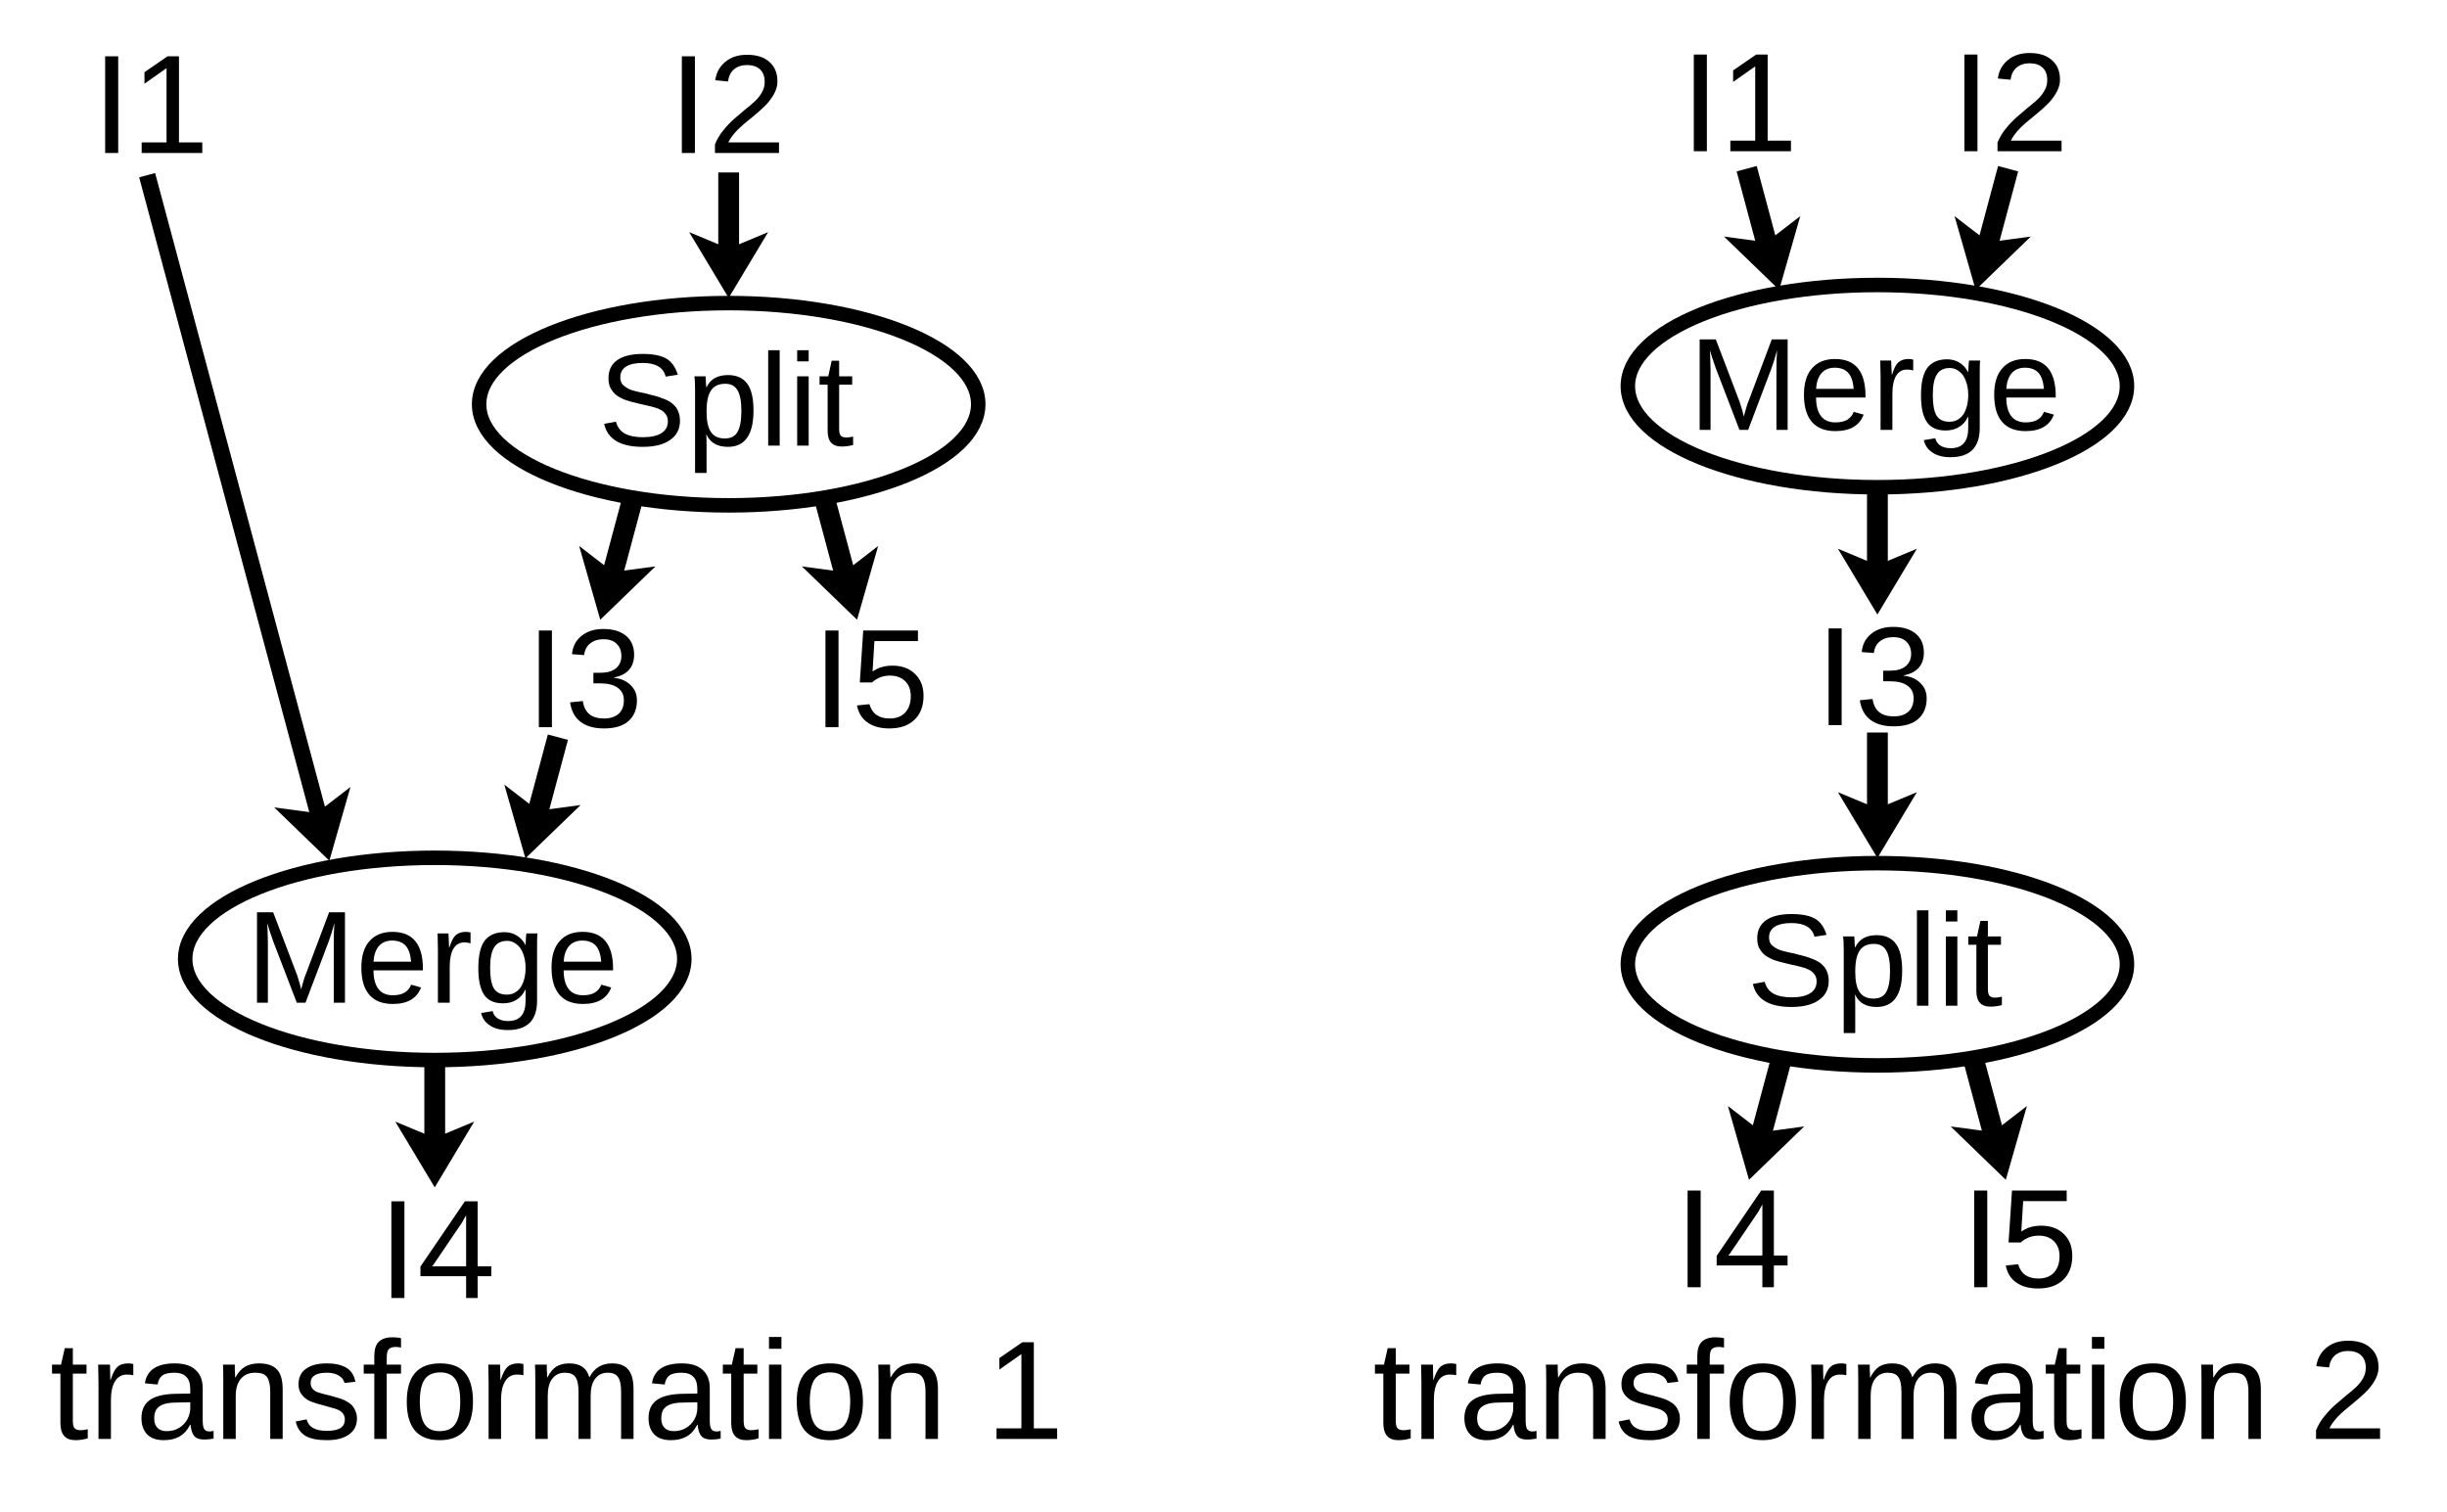
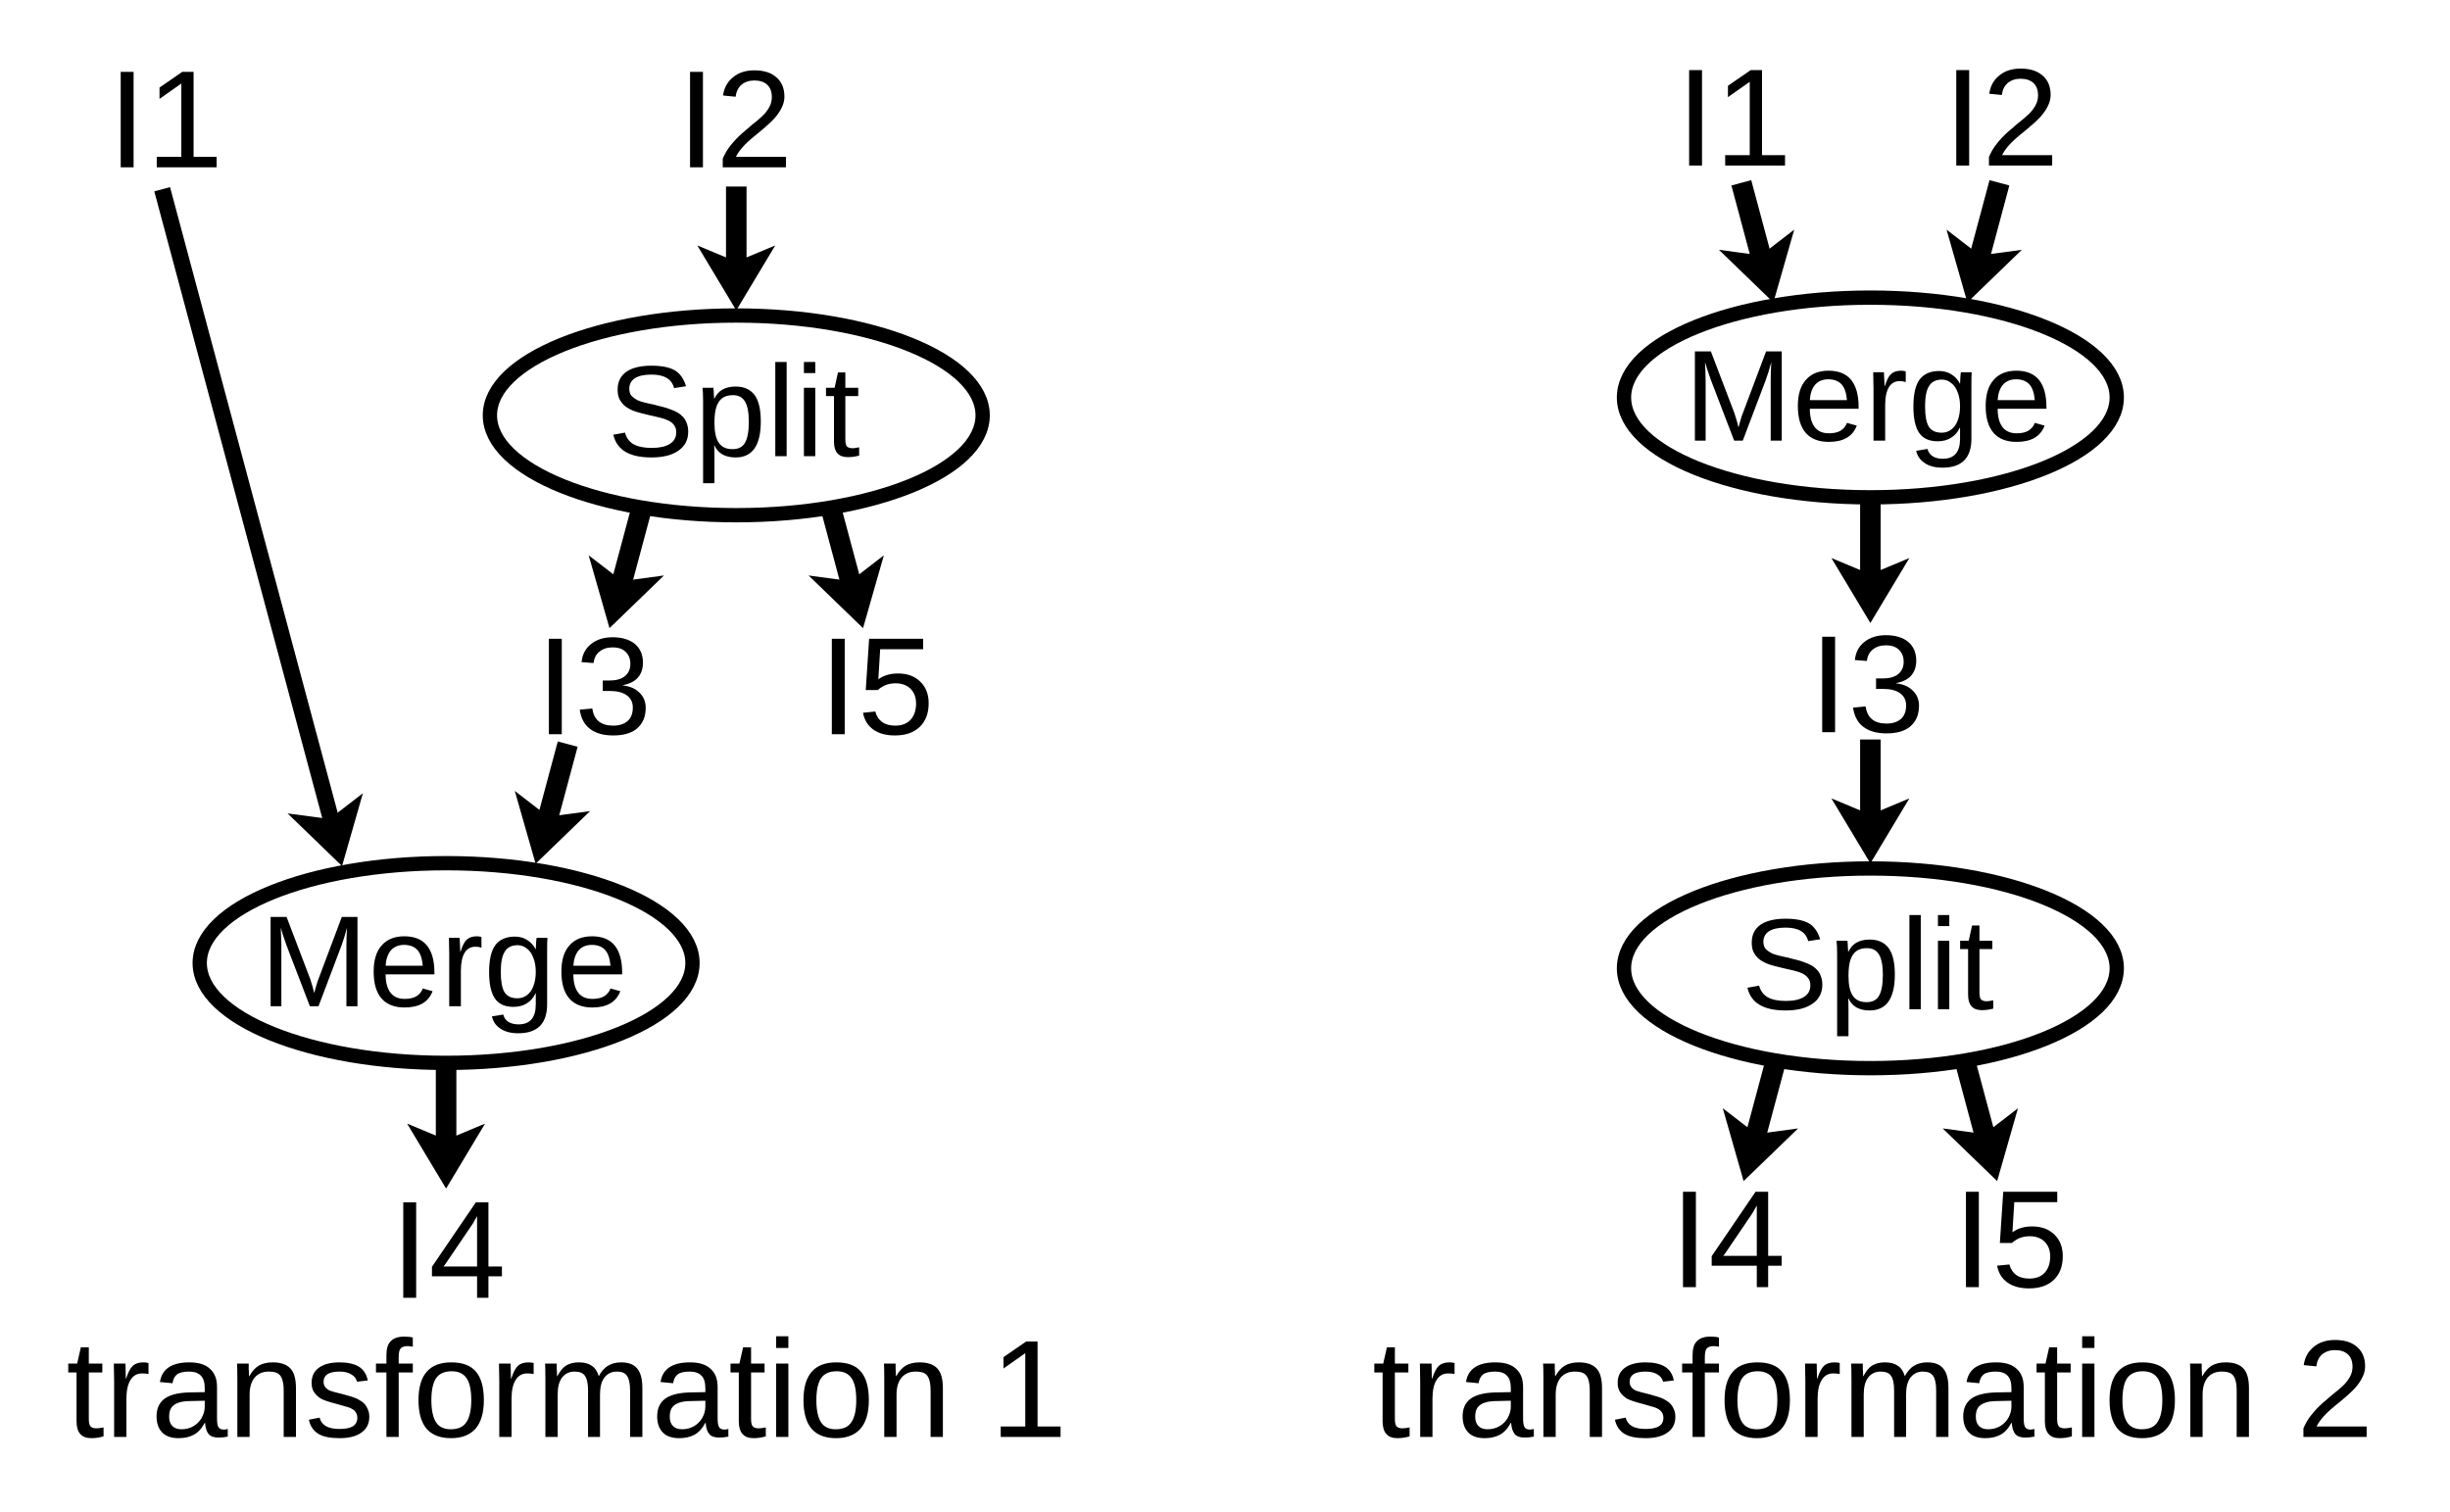
- <svg xmlns="http://www.w3.org/2000/svg" xmlns:xlink="http://www.w3.org/1999/xlink" width="123mm" height="76mm" viewBox="0 0 123 76" version="1.1" id="svg1" xml:space="preserve">
+ <svg xmlns="http://www.w3.org/2000/svg" xmlns:xlink="http://www.w3.org/1999/xlink" width="94mm" height="58mm" viewBox="0 0 94 58" version="1.1" id="svg1" xml:space="preserve">
  <defs id="defs1">
    <linearGradient id="swatch1" gradientTransform="translate(19650.838,-1777.801)">
      <stop style="stop-color:#9f9f9f;stop-opacity:1;" offset="0" id="stop1" />
    </linearGradient>
    <linearGradient xlink:href="#swatch1" id="linearGradient13" gradientUnits="userSpaceOnUse" gradientTransform="translate(0.05680364,2.197014)" x1="15.919" y1="52.391" x2="21.859" y2="52.391" />
    <linearGradient xlink:href="#swatch1" id="linearGradient15" gradientUnits="userSpaceOnUse" x1="15.919" y1="52.391" x2="21.859" y2="52.391" gradientTransform="translate(-11.84447,8.1573)" />
    <linearGradient xlink:href="#swatch1" id="linearGradient17" gradientUnits="userSpaceOnUse" gradientTransform="translate(-5.899609,8.1573)" x1="15.919" y1="52.391" x2="21.859" y2="52.391" />
    <linearGradient xlink:href="#swatch1" id="linearGradient20" gradientUnits="userSpaceOnUse" gradientTransform="translate(-11.84614,14.11251)" x1="15.919" y1="52.391" x2="21.859" y2="52.391" />
    <linearGradient xlink:href="#swatch1" id="linearGradient23" gradientUnits="userSpaceOnUse" gradientTransform="translate(-5.901283,14.1106)" x1="15.919" y1="52.391" x2="21.859" y2="52.391" />
    <linearGradient xlink:href="#swatch1" id="linearGradient159" gradientUnits="userSpaceOnUse" gradientTransform="translate(11.93654,67.82194)" x1="15.919" y1="52.391" x2="21.859" y2="52.391" />
    <linearGradient xlink:href="#swatch1" id="linearGradient171" gradientUnits="userSpaceOnUse" gradientTransform="translate(23.83905,67.82385)" x1="15.919" y1="52.391" x2="21.859" y2="52.391" />
    <linearGradient xlink:href="#swatch1" id="linearGradient183" gradientUnits="userSpaceOnUse" gradientTransform="translate(41.73078,-3.768975)" x1="15.919" y1="52.391" x2="21.859" y2="52.391" />
    <linearGradient xlink:href="#swatch1" id="linearGradient193" gradientUnits="userSpaceOnUse" gradientTransform="translate(47.68843,-3.768975)" x1="15.919" y1="52.391" x2="21.859" y2="52.391" />
    <linearGradient xlink:href="#swatch1" id="linearGradient197" gradientUnits="userSpaceOnUse" gradientTransform="translate(53.63329,-3.768975)" x1="15.919" y1="52.391" x2="21.859" y2="52.391" />
    <linearGradient xlink:href="#swatch1" id="linearGradient203" gradientUnits="userSpaceOnUse" gradientTransform="translate(59.59322,-3.768975)" x1="15.919" y1="52.391" x2="21.859" y2="52.391" />
    <linearGradient xlink:href="#swatch1" id="linearGradient205" gradientUnits="userSpaceOnUse" gradientTransform="translate(65.53809,-3.768975)" x1="15.919" y1="52.391" x2="21.859" y2="52.391" />
    <linearGradient xlink:href="#swatch1" id="linearGradient208" gradientUnits="userSpaceOnUse" gradientTransform="translate(59.59155,2.186238)" x1="15.919" y1="52.391" x2="21.859" y2="52.391" />
    <linearGradient xlink:href="#swatch1" id="linearGradient210" gradientUnits="userSpaceOnUse" gradientTransform="translate(71.49573,-3.767057)" x1="15.919" y1="52.391" x2="21.859" y2="52.391" />
    <linearGradient xlink:href="#swatch1" id="linearGradient214" gradientUnits="userSpaceOnUse" gradientTransform="translate(77.4406,-3.767057)" x1="15.919" y1="52.391" x2="21.859" y2="52.391" />
    <linearGradient xlink:href="#swatch1" id="linearGradient216" gradientUnits="userSpaceOnUse" gradientTransform="translate(35.77485,20.11512)" x1="15.919" y1="52.391" x2="21.859" y2="52.391" />
    <linearGradient xlink:href="#swatch1" id="linearGradient218" gradientUnits="userSpaceOnUse" gradientTransform="translate(41.71971,20.11512)" x1="15.919" y1="52.391" x2="21.859" y2="52.391" />
    <linearGradient xlink:href="#swatch1" id="linearGradient221" gradientUnits="userSpaceOnUse" gradientTransform="translate(35.77318,26.07033)" x1="15.919" y1="52.391" x2="21.859" y2="52.391" />
    <linearGradient xlink:href="#swatch1" id="linearGradient224" gradientUnits="userSpaceOnUse" gradientTransform="translate(41.71804,26.07033)" x1="15.919" y1="52.391" x2="21.859" y2="52.391" />
    <linearGradient xlink:href="#swatch1" id="linearGradient228" gradientUnits="userSpaceOnUse" gradientTransform="translate(47.67736,20.11512)" x1="15.919" y1="52.391" x2="21.859" y2="52.391" />
    <linearGradient xlink:href="#swatch1" id="linearGradient232" gradientUnits="userSpaceOnUse" gradientTransform="translate(53.62222,20.11512)" x1="15.919" y1="52.391" x2="21.859" y2="52.391" />
    <linearGradient xlink:href="#swatch1" id="linearGradient238" gradientUnits="userSpaceOnUse" gradientTransform="translate(59.58216,20.11512)" x1="15.919" y1="52.391" x2="21.859" y2="52.391" />
    <linearGradient xlink:href="#swatch1" id="linearGradient240" gradientUnits="userSpaceOnUse" gradientTransform="translate(65.52702,20.11512)" x1="15.919" y1="52.391" x2="21.859" y2="52.391" />
    <linearGradient xlink:href="#swatch1" id="linearGradient243" gradientUnits="userSpaceOnUse" gradientTransform="translate(59.58048,26.07033)" x1="15.919" y1="52.391" x2="21.859" y2="52.391" />
    <linearGradient xlink:href="#swatch1" id="linearGradient245" gradientUnits="userSpaceOnUse" gradientTransform="translate(71.48466,20.11704)" x1="15.919" y1="52.391" x2="21.859" y2="52.391" />
    <linearGradient xlink:href="#swatch1" id="linearGradient249" gradientUnits="userSpaceOnUse" gradientTransform="translate(77.42953,20.11704)" x1="15.919" y1="52.391" x2="21.859" y2="52.391" />
    <linearGradient xlink:href="#swatch1" id="linearGradient251" gradientUnits="userSpaceOnUse" gradientTransform="translate(35.77025,43.92707)" x1="15.919" y1="52.391" x2="21.859" y2="52.391" />
    <linearGradient xlink:href="#swatch1" id="linearGradient253" gradientUnits="userSpaceOnUse" gradientTransform="translate(41.71511,43.92707)" x1="15.919" y1="52.391" x2="21.859" y2="52.391" />
    <linearGradient xlink:href="#swatch1" id="linearGradient256" gradientUnits="userSpaceOnUse" gradientTransform="translate(35.76858,49.88228)" x1="15.919" y1="52.391" x2="21.859" y2="52.391" />
    <linearGradient xlink:href="#swatch1" id="linearGradient259" gradientUnits="userSpaceOnUse" gradientTransform="translate(41.71344,49.88228)" x1="15.919" y1="52.391" x2="21.859" y2="52.391" />
    <linearGradient xlink:href="#swatch1" id="linearGradient263" gradientUnits="userSpaceOnUse" gradientTransform="translate(47.67276,43.92707)" x1="15.919" y1="52.391" x2="21.859" y2="52.391" />
    <linearGradient xlink:href="#swatch1" id="linearGradient267" gradientUnits="userSpaceOnUse" gradientTransform="translate(53.61762,43.92707)" x1="15.919" y1="52.391" x2="21.859" y2="52.391" />
    <linearGradient xlink:href="#swatch1" id="linearGradient273" gradientUnits="userSpaceOnUse" gradientTransform="translate(59.57756,43.92707)" x1="15.919" y1="52.391" x2="21.859" y2="52.391" />
    <linearGradient xlink:href="#swatch1" id="linearGradient275" gradientUnits="userSpaceOnUse" gradientTransform="translate(65.52242,43.92707)" x1="15.919" y1="52.391" x2="21.859" y2="52.391" />
    <linearGradient xlink:href="#swatch1" id="linearGradient278" gradientUnits="userSpaceOnUse" gradientTransform="translate(59.57588,49.88228)" x1="15.919" y1="52.391" x2="21.859" y2="52.391" />
    <linearGradient xlink:href="#swatch1" id="linearGradient280" gradientUnits="userSpaceOnUse" gradientTransform="translate(71.48006,43.92899)" x1="15.919" y1="52.391" x2="21.859" y2="52.391" />
    <linearGradient xlink:href="#swatch1" id="linearGradient284" gradientUnits="userSpaceOnUse" gradientTransform="translate(77.42493,43.92899)" x1="15.919" y1="52.391" x2="21.859" y2="52.391" />
    <linearGradient xlink:href="#swatch1" id="linearGradient286" gradientUnits="userSpaceOnUse" gradientTransform="translate(35.75918,67.81116)" x1="15.919" y1="52.391" x2="21.859" y2="52.391" />
    <linearGradient xlink:href="#swatch1" id="linearGradient288" gradientUnits="userSpaceOnUse" gradientTransform="translate(41.70405,67.81116)" x1="15.919" y1="52.391" x2="21.859" y2="52.391" />
    <linearGradient xlink:href="#swatch1" id="linearGradient296" gradientUnits="userSpaceOnUse" gradientTransform="translate(35.75751,73.76638)" x1="15.919" y1="52.391" x2="21.859" y2="52.391" />
    <linearGradient xlink:href="#swatch1" id="linearGradient306" gradientUnits="userSpaceOnUse" gradientTransform="translate(41.70237,73.76638)" x1="15.919" y1="52.391" x2="21.859" y2="52.391" />
    <linearGradient xlink:href="#swatch1" id="linearGradient313" gradientUnits="userSpaceOnUse" gradientTransform="translate(47.66169,67.81116)" x1="15.919" y1="52.391" x2="21.859" y2="52.391" />
  </defs>
  <g id="layer1">
-     <g id="g8" transform="translate(1.5875)">
+     <g id="g8" transform="matrix(0.7535658,0,0,0.7535658,1.844442,0.6236209)">
      <g id="g6" transform="translate(-7.118528)">
        <text xml:space="preserve" style="font-style:normal;font-weight:normal;font-size:7.056px;line-height:1.25;font-family:sans-serif;fill:#000000;fill-opacity:1;stroke:none;stroke-width:0.265" x="10.159" y="7.693" id="text1-3-2">
          <tspan id="tspan1-1-6" style="font-style:normal;font-variant:normal;font-weight:normal;font-stretch:normal;font-size:7.056px;font-family:Arial;-inkscape-font-specification:Arial;fill:#000000;fill-opacity:1;stroke-width:0.265" x="10.159" y="7.693">I1</tspan>
        </text>
        <text xml:space="preserve" style="font-style:normal;font-weight:normal;font-size:7.056px;line-height:1.25;font-family:sans-serif;fill:#000000;fill-opacity:1;stroke:none;stroke-width:0.265" x="39.148" y="7.693" id="text1-3-2-4">
          <tspan id="tspan1-1-6-8" style="font-style:normal;font-variant:normal;font-weight:normal;font-stretch:normal;font-size:7.056px;font-family:Arial;-inkscape-font-specification:Arial;fill:#000000;fill-opacity:1;stroke-width:0.265" x="39.148" y="7.693">I2</tspan>
        </text>
        <text xml:space="preserve" style="font-style:normal;font-weight:normal;font-size:7.056px;line-height:1.25;font-family:sans-serif;fill:#000000;fill-opacity:1;stroke:none;stroke-width:0.265" x="24.547" y="65.254" id="text1-3-2-6-1-4">
          <tspan id="tspan1-1-6-1-9-7" style="font-style:normal;font-variant:normal;font-weight:normal;font-stretch:normal;font-size:7.056px;font-family:Arial;-inkscape-font-specification:Arial;fill:#000000;fill-opacity:1;stroke-width:0.265" x="24.547" y="65.254">I4</tspan>
        </text>
        <g id="g2-6-5-8" transform="matrix(0.6249686,0,0,0.6249686,-6.538153,30.49373)" style="fill:#000000">
          <path d="m 54.277,46.722 -3.175,-5.292 3.175,1.323 3.175,-1.323 z" id="path1-7-8-25-9-4" style="fill:#000000;fill-opacity:1;stroke:none;stroke-width:0.265" />
          <rect style="fill:#000000;fill-opacity:1;stroke:none;stroke-width:0.129" id="rect13-6-5-1-7-0" width="1.673" height="6.77" x="53.441" y="36.63" />
        </g>
        <text xml:space="preserve" style="font-style:normal;font-weight:normal;font-size:7.056px;line-height:1.25;font-family:sans-serif;fill:#000000;fill-opacity:1;stroke:none;stroke-width:0.265" x="31.961" y="36.558" id="text1-3-2-6-7">
          <tspan id="tspan1-1-6-1-6" style="font-style:normal;font-variant:normal;font-weight:normal;font-stretch:normal;font-size:7.056px;font-family:Arial;-inkscape-font-specification:Arial;fill:#000000;fill-opacity:1;stroke-width:0.265" x="31.961" y="36.558">I3</tspan>
        </text>
        <text xml:space="preserve" style="font-style:normal;font-weight:normal;font-size:7.056px;line-height:1.25;font-family:sans-serif;fill:#000000;fill-opacity:1;stroke:none;stroke-width:0.265" x="46.367" y="36.558" id="text1-3-2-6-6-2">
          <tspan id="tspan1-1-6-1-5-7" style="font-style:normal;font-variant:normal;font-weight:normal;font-stretch:normal;font-size:7.056px;font-family:Arial;-inkscape-font-specification:Arial;fill:#000000;fill-opacity:1;stroke-width:0.265" x="46.367" y="36.558">I5</tspan>
        </text>
        <g id="g2-3" transform="matrix(0.6249686,0,0,0.6249686,8.236266,-14.22178)" style="fill:#000000">
          <path d="m 54.277,46.722 -3.175,-5.292 3.175,1.323 3.175,-1.323 z" id="path1-7-8-9" style="fill:#000000;fill-opacity:1;stroke:none;stroke-width:0.265" />
          <rect style="fill:#000000;fill-opacity:1;stroke:none;stroke-width:0.129" id="rect13-6-5-9" width="1.673" height="6.77" x="53.441" y="36.63" />
        </g>
        <g id="g6-9" transform="matrix(0.6249686,0,0,0.6249686,6.055354,-3.69924)" style="fill:#000000">
          <g id="g2-2-1" transform="rotate(15,16.48764,25.27884)" style="fill:#000000">
            <path d="m 54.277,46.722 -3.175,-5.292 3.175,1.323 3.175,-1.323 z" id="path1-7-8-3-7" style="fill:#000000;fill-opacity:1;stroke:none;stroke-width:0.265" />
            <rect style="fill:#000000;fill-opacity:1;stroke:none;stroke-width:0.129" id="rect13-6-5-7-2" width="1.673" height="6.77" x="53.441" y="36.63" />
          </g>
          <g id="g2-2-8-3" transform="rotate(-15,95.55672,-1.227558)" style="fill:#000000">
            <path d="m 54.277,46.722 -3.175,-5.292 3.175,1.323 3.175,-1.323 z" id="path1-7-8-3-9-6" style="fill:#000000;fill-opacity:1;stroke:none;stroke-width:0.265" />
            <rect style="fill:#000000;fill-opacity:1;stroke:none;stroke-width:0.129" id="rect13-6-5-7-7-5" width="1.673" height="6.77" x="53.441" y="36.63" />
          </g>
        </g>
        <text xml:space="preserve" style="font-style:normal;font-weight:normal;font-size:6.614px;line-height:1.25;font-family:sans-serif;fill:#000000;fill-opacity:1;stroke:none;stroke-width:0.165" x="35.6" y="22.403" id="text19-8">
          <tspan id="tspan19-1" style="font-style:normal;font-variant:normal;font-weight:normal;font-stretch:normal;font-family:Arial;-inkscape-font-specification:Arial;fill:#000000;fill-opacity:1;stroke-width:0.165" x="35.6" y="22.403">Split</tspan>
        </text>
        <ellipse style="fill:none;fill-opacity:1;stroke:#000000;stroke-width:0.728;stroke-dasharray:none;stroke-opacity:1" id="path19-4" cx="42.158" cy="20.322" rx="12.544" ry="5.084" />
        <text xml:space="preserve" style="font-style:normal;font-weight:normal;font-size:6.614px;line-height:1.25;font-family:sans-serif;fill:#000000;fill-opacity:1;stroke:none;stroke-width:0.165" x="17.901" y="50.41" id="text19-6">
          <tspan id="tspan19-6" style="font-style:normal;font-variant:normal;font-weight:normal;font-stretch:normal;font-family:Arial;-inkscape-font-specification:Arial;fill:#000000;fill-opacity:1;stroke-width:0.165" x="17.901" y="50.41">Merge</tspan>
        </text>
        <ellipse style="fill:none;fill-opacity:1;stroke:#000000;stroke-width:0.728;stroke-dasharray:none;stroke-opacity:1" id="path19-7" cx="27.384" cy="48.209" rx="12.544" ry="5.084" />
        <g id="g2-2-15" transform="matrix(0.6036733,0.1617538,-0.1617538,0.6036733,6.733772,6.16952)" style="fill:#000000">
          <path d="m 54.277,46.722 -3.175,-5.292 3.175,1.323 3.175,-1.323 z" id="path1-7-8-3-2" style="fill:#000000;fill-opacity:1;stroke:none;stroke-width:0.265" />
          <rect style="fill:#000000;fill-opacity:1;stroke:none;stroke-width:0.129" id="rect13-6-5-7-1" width="1.673" height="6.77" x="53.441" y="36.63" />
        </g>
        <path d="m 22.086,43.272 -2.773,-2.681 2.131,0.285 1.703,-1.312 z" id="path1-7-8-25-9-4-9" style="fill:#000000;fill-opacity:1;stroke:none;stroke-width:0.165" />
        <rect style="fill:#000000;fill-opacity:1;stroke:none;stroke-width:0.203" id="rect13-6-5-1-7-0-1" width="0.831" height="33.658" x="9.792" y="11.854" transform="rotate(-15)" />
      </g>
      <text xml:space="preserve" style="font-size:7.056px;line-height:0;font-family:Arial;-inkscape-font-specification:Arial;letter-spacing:0px;fill:#000000;fill-opacity:1;stroke:#000000;stroke-width:0.728;stroke-dasharray:none;stroke-opacity:1" x="0.919" y="72.341" id="text7">
        <tspan id="tspan7" style="font-style:normal;font-variant:normal;font-weight:normal;font-stretch:normal;font-size:7.056px;line-height:0;font-family:Arial;-inkscape-font-specification:Arial;letter-spacing:0px;stroke:none;stroke-width:0.728" x="0.919" y="72.341">transformation 1</tspan>
      </text>
    </g>
-     <g id="g9" transform="translate(11.1125)">
+     <g id="g9" transform="matrix(0.7535658,0,0,0.7535658,9.022158,0.6236209)">
      <g id="g7" transform="translate(0.2017095)">
        <g id="g5" transform="translate(-18.11499,-30.08475)">
          <text xml:space="preserve" style="font-style:normal;font-weight:normal;font-size:7.056px;line-height:1.25;font-family:sans-serif;fill:#000000;fill-opacity:1;stroke:none;stroke-width:0.265" x="91.284" y="37.687" id="text1-3-2-7">
            <tspan id="tspan1-1-6-84" style="font-style:normal;font-variant:normal;font-weight:normal;font-stretch:normal;font-size:7.056px;font-family:Arial;-inkscape-font-specification:Arial;fill:#000000;fill-opacity:1;stroke-width:0.265" x="91.284" y="37.687">I1</tspan>
          </text>
          <text xml:space="preserve" style="font-style:normal;font-weight:normal;font-size:7.056px;line-height:1.25;font-family:sans-serif;fill:#000000;fill-opacity:1;stroke:none;stroke-width:0.265" x="104.886" y="37.687" id="text1-3-2-4-1">
            <tspan id="tspan1-1-6-8-7" style="font-style:normal;font-variant:normal;font-weight:normal;font-stretch:normal;font-size:7.056px;font-family:Arial;-inkscape-font-specification:Arial;fill:#000000;fill-opacity:1;stroke-width:0.265" x="104.886" y="37.687">I2</tspan>
          </text>
        </g>
        <text xml:space="preserve" style="font-style:normal;font-weight:normal;font-size:7.056px;line-height:1.25;font-family:sans-serif;fill:#000000;fill-opacity:1;stroke:none;stroke-width:0.265" x="79.946" y="36.455" id="text1-3-2-6-1-4-1">
          <tspan id="tspan1-1-6-1-9-7-8" style="font-style:normal;font-variant:normal;font-weight:normal;font-stretch:normal;font-size:7.056px;font-family:Arial;-inkscape-font-specification:Arial;fill:#000000;fill-opacity:1;stroke-width:0.265" x="79.946" y="36.455">I3</tspan>
        </text>
        <g id="g2-6-5-8-7" transform="matrix(0.6249686,0,0,0.6249686,49.13334,1.695197)" style="fill:#000000">
          <path d="m 54.277,46.722 -3.175,-5.292 3.175,1.323 3.175,-1.323 z" id="path1-7-8-25-9-4-8" style="fill:#000000;fill-opacity:1;stroke:none;stroke-width:0.265" />
          <rect style="fill:#000000;fill-opacity:1;stroke:none;stroke-width:0.129" id="rect13-6-5-1-7-0-7" width="1.673" height="6.77" x="53.441" y="36.63" />
        </g>
        <g id="g4" transform="translate(-57.91123,-20.66891)">
          <text xml:space="preserve" style="font-style:normal;font-weight:normal;font-size:7.056px;line-height:1.25;font-family:sans-serif;fill:#000000;fill-opacity:1;stroke:none;stroke-width:0.265" x="130.769" y="85.382" id="text1-3-2-6-7-7">
            <tspan id="tspan1-1-6-1-6-4" style="font-style:normal;font-variant:normal;font-weight:normal;font-stretch:normal;font-size:7.056px;font-family:Arial;-inkscape-font-specification:Arial;fill:#000000;fill-opacity:1;stroke-width:0.265" x="130.769" y="85.382">I4</tspan>
          </text>
          <text xml:space="preserve" style="font-style:normal;font-weight:normal;font-size:7.056px;line-height:1.25;font-family:sans-serif;fill:#000000;fill-opacity:1;stroke:none;stroke-width:0.265" x="145.175" y="85.382" id="text1-3-2-6-6-2-4">
            <tspan id="tspan1-1-6-1-5-7-9" style="font-style:normal;font-variant:normal;font-weight:normal;font-stretch:normal;font-size:7.056px;font-family:Arial;-inkscape-font-specification:Arial;fill:#000000;fill-opacity:1;stroke-width:0.265" x="145.175" y="85.382">I5</tspan>
          </text>
          <g id="g2-3-1" transform="matrix(0.6249686,0,0,0.6249686,107.0446,34.60292)" style="fill:#000000">
            <path d="m 54.277,46.722 -3.175,-5.292 3.175,1.323 3.175,-1.323 z" id="path1-7-8-9-5" style="fill:#000000;fill-opacity:1;stroke:none;stroke-width:0.265" />
            <rect style="fill:#000000;fill-opacity:1;stroke:none;stroke-width:0.129" id="rect13-6-5-9-5" width="1.673" height="6.77" x="53.441" y="36.63" />
          </g>
          <g id="g6-9-5" transform="matrix(0.6249686,0,0,0.6249686,104.8637,45.12546)" style="fill:#000000">
            <g id="g2-2-1-8" transform="rotate(15,16.48764,25.27884)" style="fill:#000000">
              <path d="m 54.277,46.722 -3.175,-5.292 3.175,1.323 3.175,-1.323 z" id="path1-7-8-3-7-2" style="fill:#000000;fill-opacity:1;stroke:none;stroke-width:0.265" />
              <rect style="fill:#000000;fill-opacity:1;stroke:none;stroke-width:0.129" id="rect13-6-5-7-2-9" width="1.673" height="6.77" x="53.441" y="36.63" />
            </g>
            <g id="g2-2-8-3-8" transform="rotate(-15,95.55672,-1.227558)" style="fill:#000000">
              <path d="m 54.277,46.722 -3.175,-5.292 3.175,1.323 3.175,-1.323 z" id="path1-7-8-3-9-6-2" style="fill:#000000;fill-opacity:1;stroke:none;stroke-width:0.265" />
              <rect style="fill:#000000;fill-opacity:1;stroke:none;stroke-width:0.129" id="rect13-6-5-7-7-5-0" width="1.673" height="6.77" x="53.441" y="36.63" />
            </g>
          </g>
          <text xml:space="preserve" style="font-style:normal;font-weight:normal;font-size:6.614px;line-height:1.25;font-family:sans-serif;fill:#000000;fill-opacity:1;stroke:none;stroke-width:0.165" x="134.409" y="71.228" id="text19-8-7">
            <tspan id="tspan19-1-4" style="font-style:normal;font-variant:normal;font-weight:normal;font-stretch:normal;font-family:Arial;-inkscape-font-specification:Arial;fill:#000000;fill-opacity:1;stroke-width:0.165" x="134.409" y="71.228">Split</tspan>
          </text>
          <ellipse style="fill:none;fill-opacity:1;stroke:#000000;stroke-width:0.728;stroke-dasharray:none;stroke-opacity:1" id="path19-4-8" cx="140.966" cy="69.147" rx="12.544" ry="5.084" />
        </g>
        <g id="g3" transform="translate(-17.64516,-30.08475)">
          <text xml:space="preserve" style="font-style:normal;font-weight:normal;font-size:6.614px;line-height:1.25;font-family:sans-serif;fill:#000000;fill-opacity:1;stroke:none;stroke-width:0.165" x="91.218" y="51.696" id="text19-6-5">
            <tspan id="tspan19-6-8" style="font-style:normal;font-variant:normal;font-weight:normal;font-stretch:normal;font-family:Arial;-inkscape-font-specification:Arial;fill:#000000;fill-opacity:1;stroke-width:0.165" x="91.218" y="51.696">Merge</tspan>
          </text>
          <ellipse style="fill:none;fill-opacity:1;stroke:#000000;stroke-width:0.728;stroke-dasharray:none;stroke-opacity:1" id="path19-7-3" cx="100.7" cy="49.496" rx="12.544" ry="5.084" />
        </g>
        <g id="g2" transform="translate(-17.26543,-30.08475)">
          <g id="g2-2-15-0" transform="matrix(0.6036733,0.1617538,-0.1617538,0.6036733,80.05042,7.673975)" style="fill:#000000">
            <path d="m 54.277,46.722 -3.175,-5.292 3.175,1.323 3.175,-1.323 z" id="path1-7-8-3-2-6" style="fill:#000000;fill-opacity:1;stroke:none;stroke-width:0.265" />
            <rect style="fill:#000000;fill-opacity:1;stroke:none;stroke-width:0.129" id="rect13-6-5-7-1-2" width="1.673" height="6.77" x="53.441" y="36.63" />
          </g>
          <g id="g2-2-15-0-0" transform="matrix(-0.6036733,0.1617538,0.1617538,0.6036733,120.5904,7.673975)" style="fill:#000000">
            <path d="m 54.277,46.722 -3.175,-5.292 3.175,1.323 3.175,-1.323 z" id="path1-7-8-3-2-6-1" style="fill:#000000;fill-opacity:1;stroke:none;stroke-width:0.265" />
            <rect style="fill:#000000;fill-opacity:1;stroke:none;stroke-width:0.129" id="rect13-6-5-7-1-2-8" width="1.673" height="6.77" x="53.441" y="36.63" />
          </g>
        </g>
      </g>
      <text xml:space="preserve" style="font-size:7.056px;line-height:0;font-family:Arial;-inkscape-font-specification:Arial;letter-spacing:0px;fill:#000000;fill-opacity:1;stroke:#000000;stroke-width:0.728;stroke-dasharray:none;stroke-opacity:1" x="57.89" y="72.341" id="text7-9">
        <tspan id="tspan7-2" style="font-style:normal;font-variant:normal;font-weight:normal;font-stretch:normal;font-size:7.056px;line-height:0;font-family:Arial;-inkscape-font-specification:Arial;letter-spacing:0px;stroke:none;stroke-width:0.728" x="57.89" y="72.341">transformation 2</tspan>
      </text>
    </g>
  </g>
</svg>
